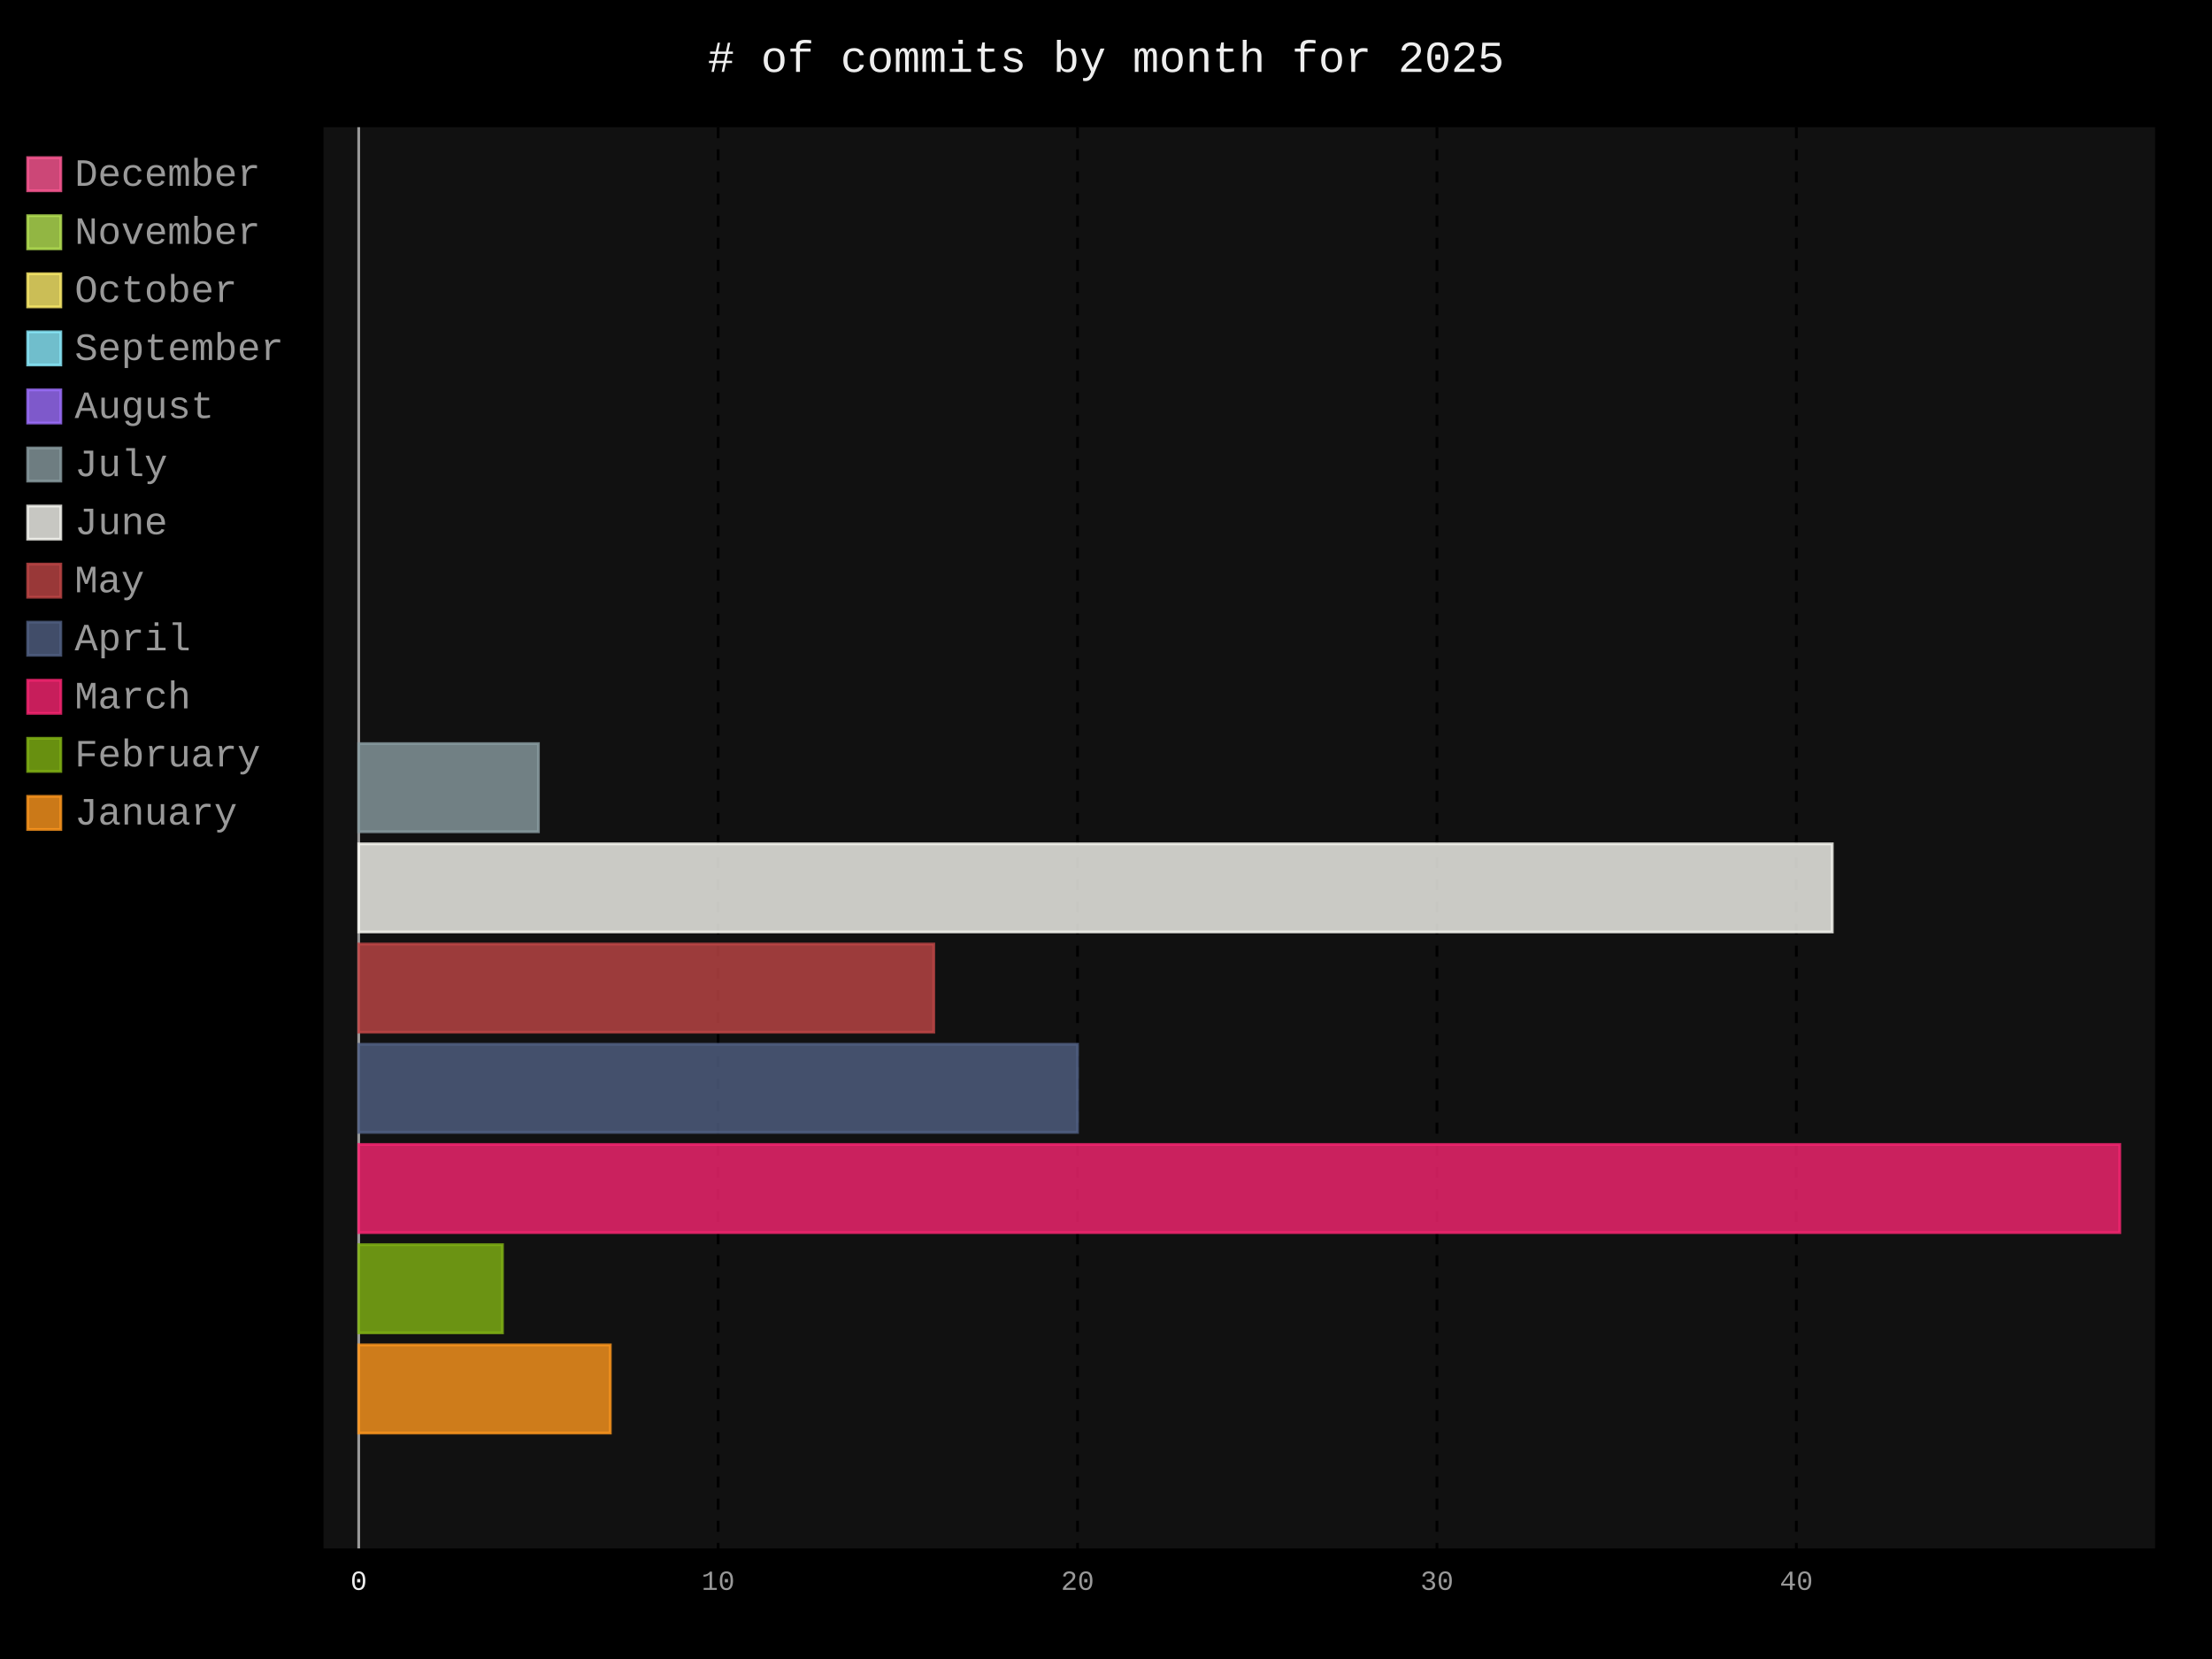
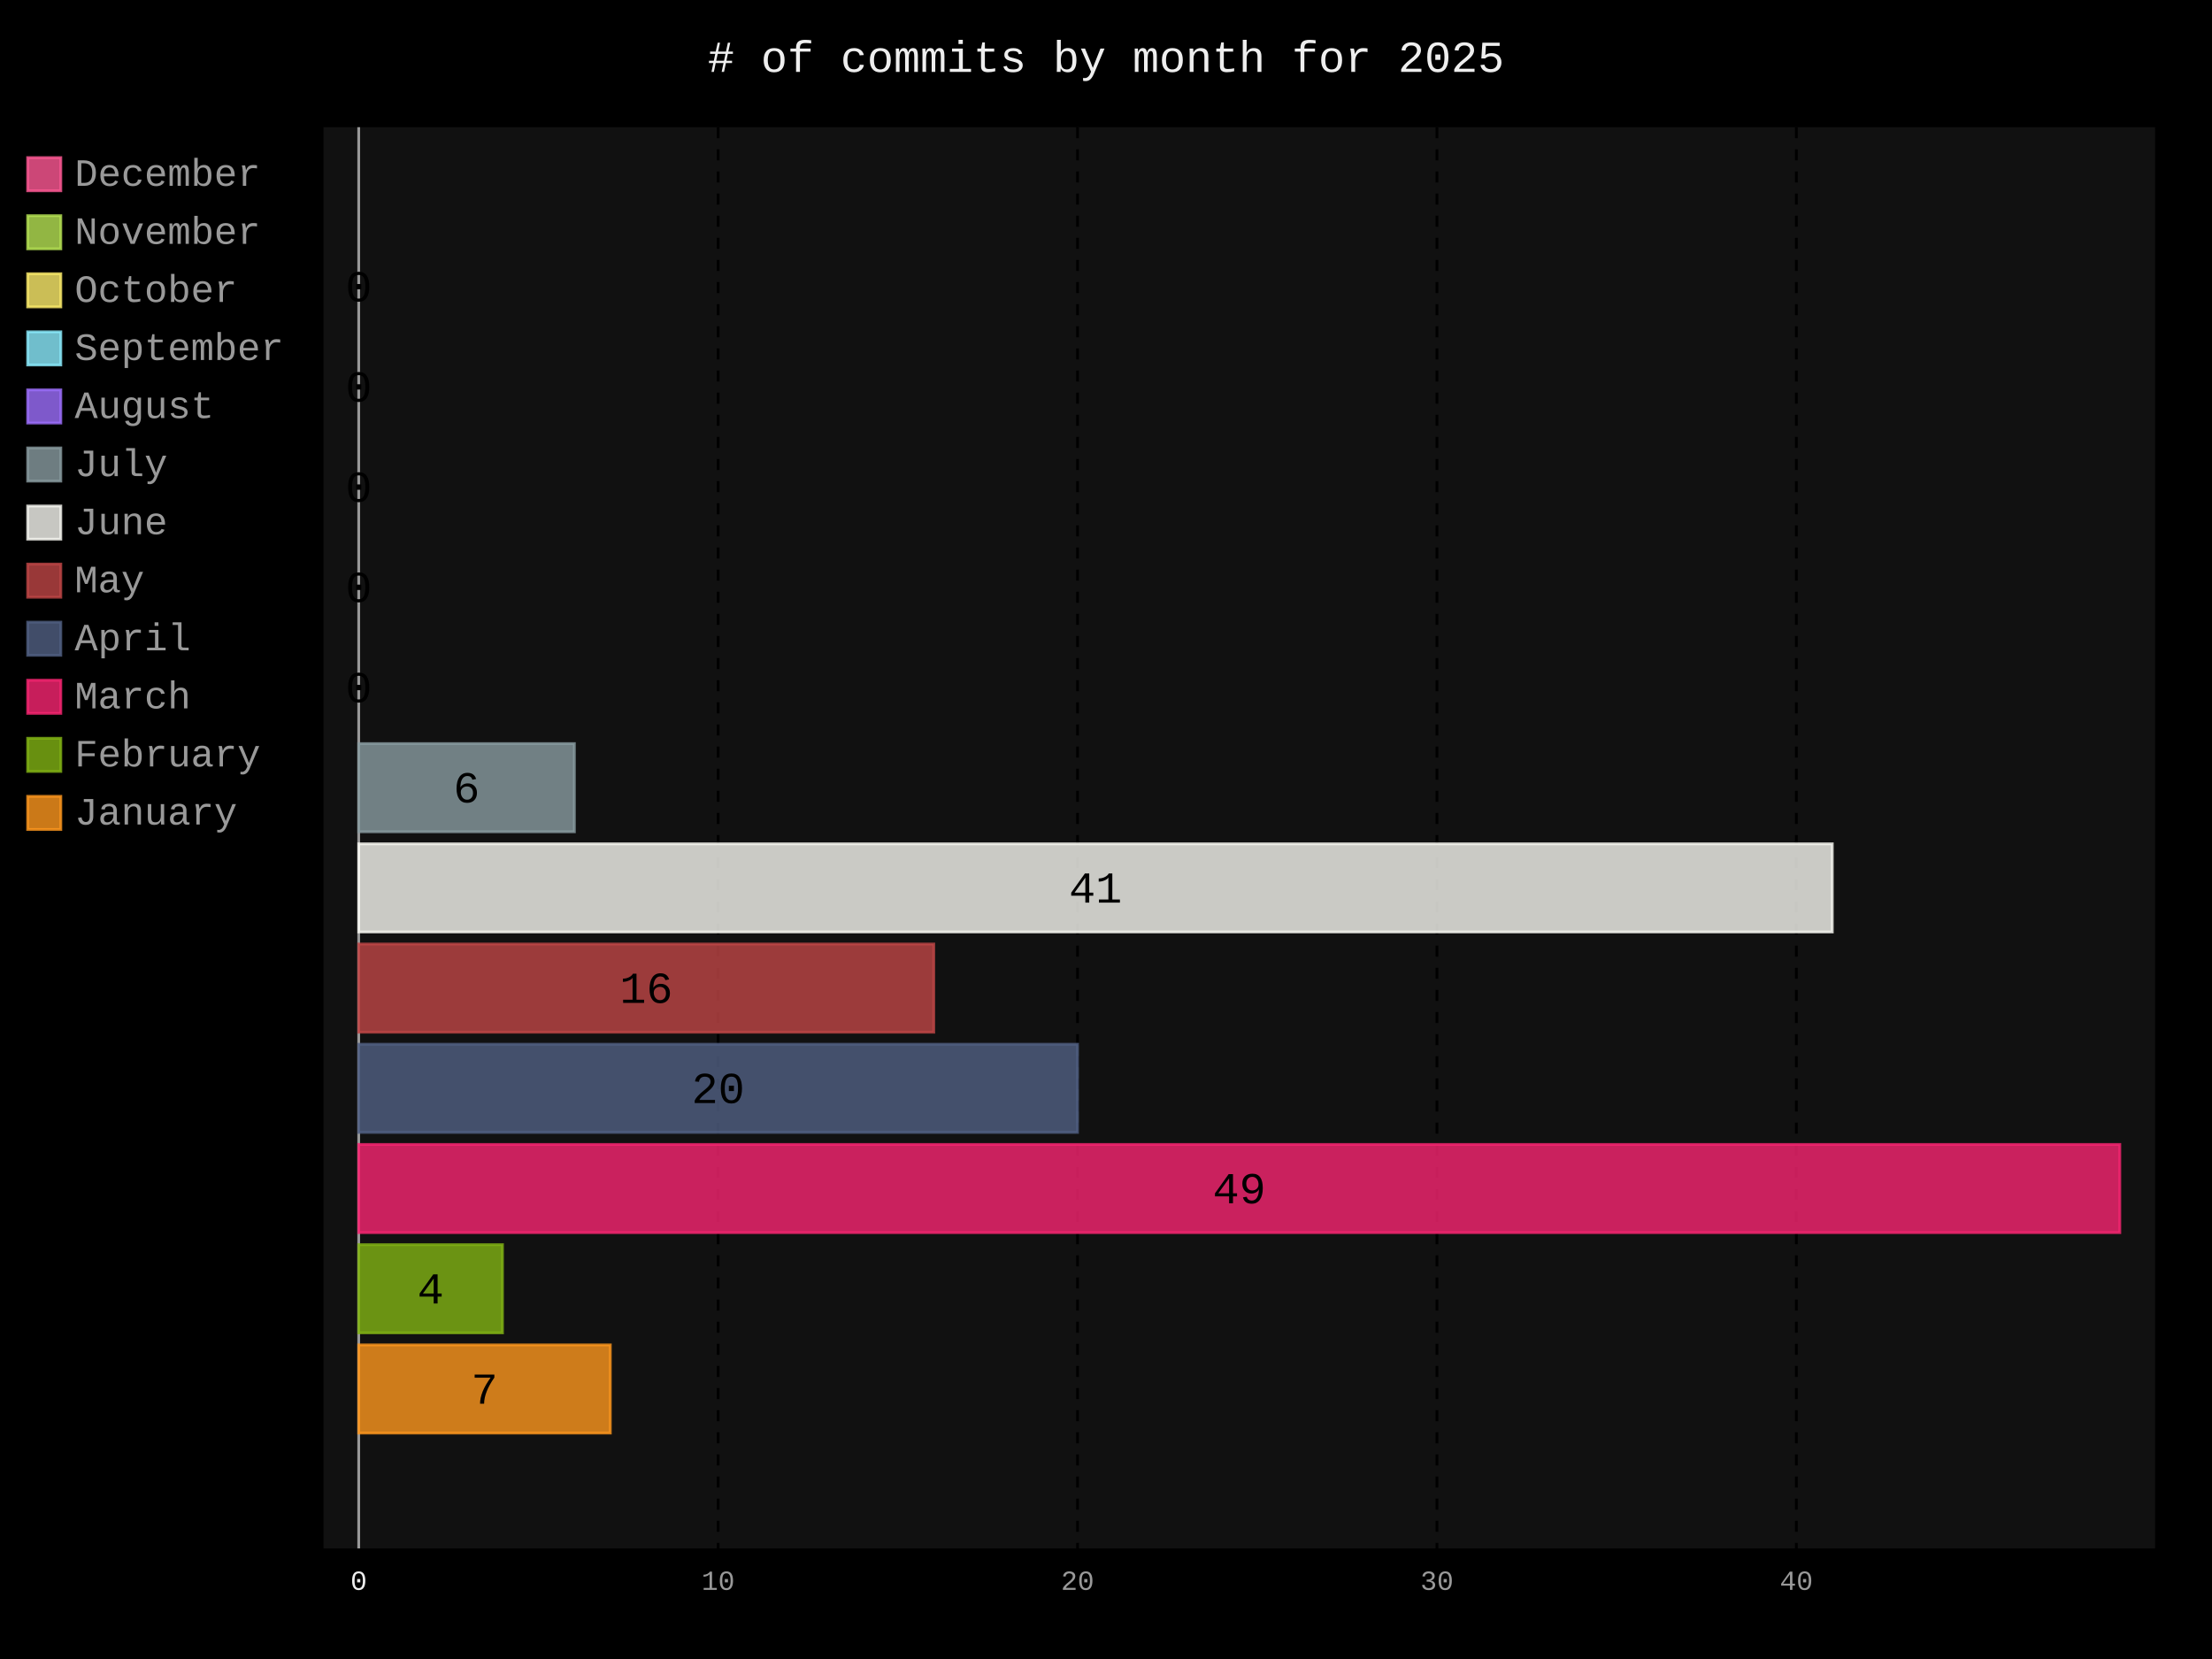
- <svg xmlns="http://www.w3.org/2000/svg" id="chart-da262e48-3771-4eab-8a5c-fd21e0c46dda" class="pygal-chart" viewBox="0 0 800 600">
+ <svg xmlns="http://www.w3.org/2000/svg" id="chart-9103c49e-9d6d-460a-9751-4faea90911d5" class="pygal-chart" viewBox="0 0 800 600">
  <defs>
-     <style type="text/css">#chart-da262e48-3771-4eab-8a5c-fd21e0c46dda{-webkit-user-select:none;-webkit-font-smoothing:antialiased;font-family:Consolas,"Liberation Mono",Menlo,Courier,monospace}#chart-da262e48-3771-4eab-8a5c-fd21e0c46dda .title{font-family:Consolas,"Liberation Mono",Menlo,Courier,monospace;font-size:16px}#chart-da262e48-3771-4eab-8a5c-fd21e0c46dda .legends .legend text{font-family:Consolas,"Liberation Mono",Menlo,Courier,monospace;font-size:14px}#chart-da262e48-3771-4eab-8a5c-fd21e0c46dda .axis text{font-family:Consolas,"Liberation Mono",Menlo,Courier,monospace;font-size:10px}#chart-da262e48-3771-4eab-8a5c-fd21e0c46dda .axis text.major{font-family:Consolas,"Liberation Mono",Menlo,Courier,monospace;font-size:10px}#chart-da262e48-3771-4eab-8a5c-fd21e0c46dda .text-overlay text.value{font-family:Consolas,"Liberation Mono",Menlo,Courier,monospace;font-size:16px}#chart-da262e48-3771-4eab-8a5c-fd21e0c46dda .text-overlay text.label{font-family:Consolas,"Liberation Mono",Menlo,Courier,monospace;font-size:10px}#chart-da262e48-3771-4eab-8a5c-fd21e0c46dda .tooltip{font-family:Consolas,"Liberation Mono",Menlo,Courier,monospace;font-size:14px}#chart-da262e48-3771-4eab-8a5c-fd21e0c46dda text.no_data{font-family:Consolas,"Liberation Mono",Menlo,Courier,monospace;font-size:64px}
- #chart-da262e48-3771-4eab-8a5c-fd21e0c46dda{background-color:black}#chart-da262e48-3771-4eab-8a5c-fd21e0c46dda path,#chart-da262e48-3771-4eab-8a5c-fd21e0c46dda line,#chart-da262e48-3771-4eab-8a5c-fd21e0c46dda rect,#chart-da262e48-3771-4eab-8a5c-fd21e0c46dda circle{-webkit-transition:250ms;-moz-transition:250ms;transition:250ms}#chart-da262e48-3771-4eab-8a5c-fd21e0c46dda .graph &gt; .background{fill:black}#chart-da262e48-3771-4eab-8a5c-fd21e0c46dda .plot &gt; .background{fill:#111}#chart-da262e48-3771-4eab-8a5c-fd21e0c46dda .graph{fill:#999}#chart-da262e48-3771-4eab-8a5c-fd21e0c46dda text.no_data{fill:#eee}#chart-da262e48-3771-4eab-8a5c-fd21e0c46dda .title{fill:#eee}#chart-da262e48-3771-4eab-8a5c-fd21e0c46dda .legends .legend text{fill:#999}#chart-da262e48-3771-4eab-8a5c-fd21e0c46dda .legends .legend:hover text{fill:#eee}#chart-da262e48-3771-4eab-8a5c-fd21e0c46dda .axis .line{stroke:#eee}#chart-da262e48-3771-4eab-8a5c-fd21e0c46dda .axis .guide.line{stroke:#555}#chart-da262e48-3771-4eab-8a5c-fd21e0c46dda .axis .major.line{stroke:#999}#chart-da262e48-3771-4eab-8a5c-fd21e0c46dda .axis text.major{fill:#eee}#chart-da262e48-3771-4eab-8a5c-fd21e0c46dda .axis.y .guides:hover .guide.line,#chart-da262e48-3771-4eab-8a5c-fd21e0c46dda .line-graph .axis.x .guides:hover .guide.line,#chart-da262e48-3771-4eab-8a5c-fd21e0c46dda .stackedline-graph .axis.x .guides:hover .guide.line,#chart-da262e48-3771-4eab-8a5c-fd21e0c46dda .xy-graph .axis.x .guides:hover .guide.line{stroke:#eee}#chart-da262e48-3771-4eab-8a5c-fd21e0c46dda .axis .guides:hover text{fill:#eee}#chart-da262e48-3771-4eab-8a5c-fd21e0c46dda .reactive{fill-opacity:.8;stroke-opacity:.8;stroke-width:1}#chart-da262e48-3771-4eab-8a5c-fd21e0c46dda .ci{stroke:#999}#chart-da262e48-3771-4eab-8a5c-fd21e0c46dda .reactive.active,#chart-da262e48-3771-4eab-8a5c-fd21e0c46dda .active .reactive{fill-opacity:.4;stroke-opacity:.9;stroke-width:4}#chart-da262e48-3771-4eab-8a5c-fd21e0c46dda .ci .reactive.active{stroke-width:1.5}#chart-da262e48-3771-4eab-8a5c-fd21e0c46dda .series text{fill:#eee}#chart-da262e48-3771-4eab-8a5c-fd21e0c46dda .tooltip rect{fill:#111;stroke:#eee;-webkit-transition:opacity 250ms;-moz-transition:opacity 250ms;transition:opacity 250ms}#chart-da262e48-3771-4eab-8a5c-fd21e0c46dda .tooltip .label{fill:#999}#chart-da262e48-3771-4eab-8a5c-fd21e0c46dda .tooltip .label{fill:#999}#chart-da262e48-3771-4eab-8a5c-fd21e0c46dda .tooltip .legend{font-size:.8em;fill:#555}#chart-da262e48-3771-4eab-8a5c-fd21e0c46dda .tooltip .x_label{font-size:.6em;fill:#eee}#chart-da262e48-3771-4eab-8a5c-fd21e0c46dda .tooltip .xlink{font-size:.5em;text-decoration:underline}#chart-da262e48-3771-4eab-8a5c-fd21e0c46dda .tooltip .value{font-size:1.5em}#chart-da262e48-3771-4eab-8a5c-fd21e0c46dda .bound{font-size:.5em}#chart-da262e48-3771-4eab-8a5c-fd21e0c46dda .max-value{font-size:.75em;fill:#555}#chart-da262e48-3771-4eab-8a5c-fd21e0c46dda .map-element{fill:#111;stroke:#555 !important}#chart-da262e48-3771-4eab-8a5c-fd21e0c46dda .map-element .reactive{fill-opacity:inherit;stroke-opacity:inherit}#chart-da262e48-3771-4eab-8a5c-fd21e0c46dda .color-0,#chart-da262e48-3771-4eab-8a5c-fd21e0c46dda .color-0 a:visited{stroke:#ff5995;fill:#ff5995}#chart-da262e48-3771-4eab-8a5c-fd21e0c46dda .color-1,#chart-da262e48-3771-4eab-8a5c-fd21e0c46dda .color-1 a:visited{stroke:#b6e354;fill:#b6e354}#chart-da262e48-3771-4eab-8a5c-fd21e0c46dda .color-2,#chart-da262e48-3771-4eab-8a5c-fd21e0c46dda .color-2 a:visited{stroke:#feed6c;fill:#feed6c}#chart-da262e48-3771-4eab-8a5c-fd21e0c46dda .color-3,#chart-da262e48-3771-4eab-8a5c-fd21e0c46dda .color-3 a:visited{stroke:#8cedff;fill:#8cedff}#chart-da262e48-3771-4eab-8a5c-fd21e0c46dda .color-4,#chart-da262e48-3771-4eab-8a5c-fd21e0c46dda .color-4 a:visited{stroke:#9e6ffe;fill:#9e6ffe}#chart-da262e48-3771-4eab-8a5c-fd21e0c46dda .color-5,#chart-da262e48-3771-4eab-8a5c-fd21e0c46dda .color-5 a:visited{stroke:#899ca1;fill:#899ca1}#chart-da262e48-3771-4eab-8a5c-fd21e0c46dda .color-6,#chart-da262e48-3771-4eab-8a5c-fd21e0c46dda .color-6 a:visited{stroke:#f8f8f2;fill:#f8f8f2}#chart-da262e48-3771-4eab-8a5c-fd21e0c46dda .color-7,#chart-da262e48-3771-4eab-8a5c-fd21e0c46dda .color-7 a:visited{stroke:#bf4646;fill:#bf4646}#chart-da262e48-3771-4eab-8a5c-fd21e0c46dda .color-8,#chart-da262e48-3771-4eab-8a5c-fd21e0c46dda .color-8 a:visited{stroke:#516083;fill:#516083}#chart-da262e48-3771-4eab-8a5c-fd21e0c46dda .color-9,#chart-da262e48-3771-4eab-8a5c-fd21e0c46dda .color-9 a:visited{stroke:#f92672;fill:#f92672}#chart-da262e48-3771-4eab-8a5c-fd21e0c46dda .color-10,#chart-da262e48-3771-4eab-8a5c-fd21e0c46dda .color-10 a:visited{stroke:#82b414;fill:#82b414}#chart-da262e48-3771-4eab-8a5c-fd21e0c46dda .color-11,#chart-da262e48-3771-4eab-8a5c-fd21e0c46dda .color-11 a:visited{stroke:#fd971f;fill:#fd971f}#chart-da262e48-3771-4eab-8a5c-fd21e0c46dda .text-overlay .color-0 text{fill:black}#chart-da262e48-3771-4eab-8a5c-fd21e0c46dda .text-overlay .color-1 text{fill:black}#chart-da262e48-3771-4eab-8a5c-fd21e0c46dda .text-overlay .color-2 text{fill:black}#chart-da262e48-3771-4eab-8a5c-fd21e0c46dda .text-overlay .color-3 text{fill:black}#chart-da262e48-3771-4eab-8a5c-fd21e0c46dda .text-overlay .color-4 text{fill:black}#chart-da262e48-3771-4eab-8a5c-fd21e0c46dda .text-overlay .color-5 text{fill:black}#chart-da262e48-3771-4eab-8a5c-fd21e0c46dda .text-overlay .color-6 text{fill:black}#chart-da262e48-3771-4eab-8a5c-fd21e0c46dda .text-overlay .color-7 text{fill:black}#chart-da262e48-3771-4eab-8a5c-fd21e0c46dda .text-overlay .color-8 text{fill:black}#chart-da262e48-3771-4eab-8a5c-fd21e0c46dda .text-overlay .color-9 text{fill:black}#chart-da262e48-3771-4eab-8a5c-fd21e0c46dda .text-overlay .color-10 text{fill:black}#chart-da262e48-3771-4eab-8a5c-fd21e0c46dda .text-overlay .color-11 text{fill:black}
- #chart-da262e48-3771-4eab-8a5c-fd21e0c46dda text.no_data{text-anchor:middle}#chart-da262e48-3771-4eab-8a5c-fd21e0c46dda .guide.line{fill:none}#chart-da262e48-3771-4eab-8a5c-fd21e0c46dda .centered{text-anchor:middle}#chart-da262e48-3771-4eab-8a5c-fd21e0c46dda .title{text-anchor:middle}#chart-da262e48-3771-4eab-8a5c-fd21e0c46dda .legends .legend text{fill-opacity:1}#chart-da262e48-3771-4eab-8a5c-fd21e0c46dda .axis.x text{text-anchor:middle}#chart-da262e48-3771-4eab-8a5c-fd21e0c46dda .axis.x:not(.web) text[transform]{text-anchor:start}#chart-da262e48-3771-4eab-8a5c-fd21e0c46dda .axis.x:not(.web) text[transform].backwards{text-anchor:end}#chart-da262e48-3771-4eab-8a5c-fd21e0c46dda .axis.y text{text-anchor:end}#chart-da262e48-3771-4eab-8a5c-fd21e0c46dda .axis.y text[transform].backwards{text-anchor:start}#chart-da262e48-3771-4eab-8a5c-fd21e0c46dda .axis.y2 text{text-anchor:start}#chart-da262e48-3771-4eab-8a5c-fd21e0c46dda .axis.y2 text[transform].backwards{text-anchor:end}#chart-da262e48-3771-4eab-8a5c-fd21e0c46dda .axis .guide.line{stroke-dasharray:4,4;stroke:black}#chart-da262e48-3771-4eab-8a5c-fd21e0c46dda .axis .major.guide.line{stroke-dasharray:6,6;stroke:black}#chart-da262e48-3771-4eab-8a5c-fd21e0c46dda .horizontal .axis.y .guide.line,#chart-da262e48-3771-4eab-8a5c-fd21e0c46dda .horizontal .axis.y2 .guide.line,#chart-da262e48-3771-4eab-8a5c-fd21e0c46dda .vertical .axis.x .guide.line{opacity:0}#chart-da262e48-3771-4eab-8a5c-fd21e0c46dda .horizontal .axis.always_show .guide.line,#chart-da262e48-3771-4eab-8a5c-fd21e0c46dda .vertical .axis.always_show .guide.line{opacity:1 !important}#chart-da262e48-3771-4eab-8a5c-fd21e0c46dda .axis.y .guides:hover .guide.line,#chart-da262e48-3771-4eab-8a5c-fd21e0c46dda .axis.y2 .guides:hover .guide.line,#chart-da262e48-3771-4eab-8a5c-fd21e0c46dda .axis.x .guides:hover .guide.line{opacity:1}#chart-da262e48-3771-4eab-8a5c-fd21e0c46dda .axis .guides:hover text{opacity:1}#chart-da262e48-3771-4eab-8a5c-fd21e0c46dda .nofill{fill:none}#chart-da262e48-3771-4eab-8a5c-fd21e0c46dda .subtle-fill{fill-opacity:.2}#chart-da262e48-3771-4eab-8a5c-fd21e0c46dda .dot{stroke-width:1px;fill-opacity:1;stroke-opacity:1}#chart-da262e48-3771-4eab-8a5c-fd21e0c46dda .dot.active{stroke-width:5px}#chart-da262e48-3771-4eab-8a5c-fd21e0c46dda .dot.negative{fill:transparent}#chart-da262e48-3771-4eab-8a5c-fd21e0c46dda text,#chart-da262e48-3771-4eab-8a5c-fd21e0c46dda tspan{stroke:none !important}#chart-da262e48-3771-4eab-8a5c-fd21e0c46dda .series text.active{opacity:1}#chart-da262e48-3771-4eab-8a5c-fd21e0c46dda .tooltip rect{fill-opacity:.95;stroke-width:.5}#chart-da262e48-3771-4eab-8a5c-fd21e0c46dda .tooltip text{fill-opacity:1}#chart-da262e48-3771-4eab-8a5c-fd21e0c46dda .showable{visibility:hidden}#chart-da262e48-3771-4eab-8a5c-fd21e0c46dda .showable.shown{visibility:visible}#chart-da262e48-3771-4eab-8a5c-fd21e0c46dda .gauge-background{fill:rgba(229,229,229,1);stroke:none}#chart-da262e48-3771-4eab-8a5c-fd21e0c46dda .bg-lines{stroke:black;stroke-width:2px}</style>
+     <style type="text/css">#chart-9103c49e-9d6d-460a-9751-4faea90911d5{-webkit-user-select:none;-webkit-font-smoothing:antialiased;font-family:Consolas,"Liberation Mono",Menlo,Courier,monospace}#chart-9103c49e-9d6d-460a-9751-4faea90911d5 .title{font-family:Consolas,"Liberation Mono",Menlo,Courier,monospace;font-size:16px}#chart-9103c49e-9d6d-460a-9751-4faea90911d5 .legends .legend text{font-family:Consolas,"Liberation Mono",Menlo,Courier,monospace;font-size:14px}#chart-9103c49e-9d6d-460a-9751-4faea90911d5 .axis text{font-family:Consolas,"Liberation Mono",Menlo,Courier,monospace;font-size:10px}#chart-9103c49e-9d6d-460a-9751-4faea90911d5 .axis text.major{font-family:Consolas,"Liberation Mono",Menlo,Courier,monospace;font-size:10px}#chart-9103c49e-9d6d-460a-9751-4faea90911d5 .text-overlay text.value{font-family:Consolas,"Liberation Mono",Menlo,Courier,monospace;font-size:16px}#chart-9103c49e-9d6d-460a-9751-4faea90911d5 .text-overlay text.label{font-family:Consolas,"Liberation Mono",Menlo,Courier,monospace;font-size:10px}#chart-9103c49e-9d6d-460a-9751-4faea90911d5 .tooltip{font-family:Consolas,"Liberation Mono",Menlo,Courier,monospace;font-size:14px}#chart-9103c49e-9d6d-460a-9751-4faea90911d5 text.no_data{font-family:Consolas,"Liberation Mono",Menlo,Courier,monospace;font-size:64px}
+ #chart-9103c49e-9d6d-460a-9751-4faea90911d5{background-color:black}#chart-9103c49e-9d6d-460a-9751-4faea90911d5 path,#chart-9103c49e-9d6d-460a-9751-4faea90911d5 line,#chart-9103c49e-9d6d-460a-9751-4faea90911d5 rect,#chart-9103c49e-9d6d-460a-9751-4faea90911d5 circle{-webkit-transition:250ms;-moz-transition:250ms;transition:250ms}#chart-9103c49e-9d6d-460a-9751-4faea90911d5 .graph &gt; .background{fill:black}#chart-9103c49e-9d6d-460a-9751-4faea90911d5 .plot &gt; .background{fill:#111}#chart-9103c49e-9d6d-460a-9751-4faea90911d5 .graph{fill:#999}#chart-9103c49e-9d6d-460a-9751-4faea90911d5 text.no_data{fill:#eee}#chart-9103c49e-9d6d-460a-9751-4faea90911d5 .title{fill:#eee}#chart-9103c49e-9d6d-460a-9751-4faea90911d5 .legends .legend text{fill:#999}#chart-9103c49e-9d6d-460a-9751-4faea90911d5 .legends .legend:hover text{fill:#eee}#chart-9103c49e-9d6d-460a-9751-4faea90911d5 .axis .line{stroke:#eee}#chart-9103c49e-9d6d-460a-9751-4faea90911d5 .axis .guide.line{stroke:#555}#chart-9103c49e-9d6d-460a-9751-4faea90911d5 .axis .major.line{stroke:#999}#chart-9103c49e-9d6d-460a-9751-4faea90911d5 .axis text.major{fill:#eee}#chart-9103c49e-9d6d-460a-9751-4faea90911d5 .axis.y .guides:hover .guide.line,#chart-9103c49e-9d6d-460a-9751-4faea90911d5 .line-graph .axis.x .guides:hover .guide.line,#chart-9103c49e-9d6d-460a-9751-4faea90911d5 .stackedline-graph .axis.x .guides:hover .guide.line,#chart-9103c49e-9d6d-460a-9751-4faea90911d5 .xy-graph .axis.x .guides:hover .guide.line{stroke:#eee}#chart-9103c49e-9d6d-460a-9751-4faea90911d5 .axis .guides:hover text{fill:#eee}#chart-9103c49e-9d6d-460a-9751-4faea90911d5 .reactive{fill-opacity:.8;stroke-opacity:.8;stroke-width:1}#chart-9103c49e-9d6d-460a-9751-4faea90911d5 .ci{stroke:#999}#chart-9103c49e-9d6d-460a-9751-4faea90911d5 .reactive.active,#chart-9103c49e-9d6d-460a-9751-4faea90911d5 .active .reactive{fill-opacity:.4;stroke-opacity:.9;stroke-width:4}#chart-9103c49e-9d6d-460a-9751-4faea90911d5 .ci .reactive.active{stroke-width:1.5}#chart-9103c49e-9d6d-460a-9751-4faea90911d5 .series text{fill:#eee}#chart-9103c49e-9d6d-460a-9751-4faea90911d5 .tooltip rect{fill:#111;stroke:#eee;-webkit-transition:opacity 250ms;-moz-transition:opacity 250ms;transition:opacity 250ms}#chart-9103c49e-9d6d-460a-9751-4faea90911d5 .tooltip .label{fill:#999}#chart-9103c49e-9d6d-460a-9751-4faea90911d5 .tooltip .label{fill:#999}#chart-9103c49e-9d6d-460a-9751-4faea90911d5 .tooltip .legend{font-size:.8em;fill:#555}#chart-9103c49e-9d6d-460a-9751-4faea90911d5 .tooltip .x_label{font-size:.6em;fill:#eee}#chart-9103c49e-9d6d-460a-9751-4faea90911d5 .tooltip .xlink{font-size:.5em;text-decoration:underline}#chart-9103c49e-9d6d-460a-9751-4faea90911d5 .tooltip .value{font-size:1.5em}#chart-9103c49e-9d6d-460a-9751-4faea90911d5 .bound{font-size:.5em}#chart-9103c49e-9d6d-460a-9751-4faea90911d5 .max-value{font-size:.75em;fill:#555}#chart-9103c49e-9d6d-460a-9751-4faea90911d5 .map-element{fill:#111;stroke:#555 !important}#chart-9103c49e-9d6d-460a-9751-4faea90911d5 .map-element .reactive{fill-opacity:inherit;stroke-opacity:inherit}#chart-9103c49e-9d6d-460a-9751-4faea90911d5 .color-0,#chart-9103c49e-9d6d-460a-9751-4faea90911d5 .color-0 a:visited{stroke:#ff5995;fill:#ff5995}#chart-9103c49e-9d6d-460a-9751-4faea90911d5 .color-1,#chart-9103c49e-9d6d-460a-9751-4faea90911d5 .color-1 a:visited{stroke:#b6e354;fill:#b6e354}#chart-9103c49e-9d6d-460a-9751-4faea90911d5 .color-2,#chart-9103c49e-9d6d-460a-9751-4faea90911d5 .color-2 a:visited{stroke:#feed6c;fill:#feed6c}#chart-9103c49e-9d6d-460a-9751-4faea90911d5 .color-3,#chart-9103c49e-9d6d-460a-9751-4faea90911d5 .color-3 a:visited{stroke:#8cedff;fill:#8cedff}#chart-9103c49e-9d6d-460a-9751-4faea90911d5 .color-4,#chart-9103c49e-9d6d-460a-9751-4faea90911d5 .color-4 a:visited{stroke:#9e6ffe;fill:#9e6ffe}#chart-9103c49e-9d6d-460a-9751-4faea90911d5 .color-5,#chart-9103c49e-9d6d-460a-9751-4faea90911d5 .color-5 a:visited{stroke:#899ca1;fill:#899ca1}#chart-9103c49e-9d6d-460a-9751-4faea90911d5 .color-6,#chart-9103c49e-9d6d-460a-9751-4faea90911d5 .color-6 a:visited{stroke:#f8f8f2;fill:#f8f8f2}#chart-9103c49e-9d6d-460a-9751-4faea90911d5 .color-7,#chart-9103c49e-9d6d-460a-9751-4faea90911d5 .color-7 a:visited{stroke:#bf4646;fill:#bf4646}#chart-9103c49e-9d6d-460a-9751-4faea90911d5 .color-8,#chart-9103c49e-9d6d-460a-9751-4faea90911d5 .color-8 a:visited{stroke:#516083;fill:#516083}#chart-9103c49e-9d6d-460a-9751-4faea90911d5 .color-9,#chart-9103c49e-9d6d-460a-9751-4faea90911d5 .color-9 a:visited{stroke:#f92672;fill:#f92672}#chart-9103c49e-9d6d-460a-9751-4faea90911d5 .color-10,#chart-9103c49e-9d6d-460a-9751-4faea90911d5 .color-10 a:visited{stroke:#82b414;fill:#82b414}#chart-9103c49e-9d6d-460a-9751-4faea90911d5 .color-11,#chart-9103c49e-9d6d-460a-9751-4faea90911d5 .color-11 a:visited{stroke:#fd971f;fill:#fd971f}#chart-9103c49e-9d6d-460a-9751-4faea90911d5 .text-overlay .color-0 text{fill:black}#chart-9103c49e-9d6d-460a-9751-4faea90911d5 .text-overlay .color-1 text{fill:black}#chart-9103c49e-9d6d-460a-9751-4faea90911d5 .text-overlay .color-2 text{fill:black}#chart-9103c49e-9d6d-460a-9751-4faea90911d5 .text-overlay .color-3 text{fill:black}#chart-9103c49e-9d6d-460a-9751-4faea90911d5 .text-overlay .color-4 text{fill:black}#chart-9103c49e-9d6d-460a-9751-4faea90911d5 .text-overlay .color-5 text{fill:black}#chart-9103c49e-9d6d-460a-9751-4faea90911d5 .text-overlay .color-6 text{fill:black}#chart-9103c49e-9d6d-460a-9751-4faea90911d5 .text-overlay .color-7 text{fill:black}#chart-9103c49e-9d6d-460a-9751-4faea90911d5 .text-overlay .color-8 text{fill:black}#chart-9103c49e-9d6d-460a-9751-4faea90911d5 .text-overlay .color-9 text{fill:black}#chart-9103c49e-9d6d-460a-9751-4faea90911d5 .text-overlay .color-10 text{fill:black}#chart-9103c49e-9d6d-460a-9751-4faea90911d5 .text-overlay .color-11 text{fill:black}
+ #chart-9103c49e-9d6d-460a-9751-4faea90911d5 text.no_data{text-anchor:middle}#chart-9103c49e-9d6d-460a-9751-4faea90911d5 .guide.line{fill:none}#chart-9103c49e-9d6d-460a-9751-4faea90911d5 .centered{text-anchor:middle}#chart-9103c49e-9d6d-460a-9751-4faea90911d5 .title{text-anchor:middle}#chart-9103c49e-9d6d-460a-9751-4faea90911d5 .legends .legend text{fill-opacity:1}#chart-9103c49e-9d6d-460a-9751-4faea90911d5 .axis.x text{text-anchor:middle}#chart-9103c49e-9d6d-460a-9751-4faea90911d5 .axis.x:not(.web) text[transform]{text-anchor:start}#chart-9103c49e-9d6d-460a-9751-4faea90911d5 .axis.x:not(.web) text[transform].backwards{text-anchor:end}#chart-9103c49e-9d6d-460a-9751-4faea90911d5 .axis.y text{text-anchor:end}#chart-9103c49e-9d6d-460a-9751-4faea90911d5 .axis.y text[transform].backwards{text-anchor:start}#chart-9103c49e-9d6d-460a-9751-4faea90911d5 .axis.y2 text{text-anchor:start}#chart-9103c49e-9d6d-460a-9751-4faea90911d5 .axis.y2 text[transform].backwards{text-anchor:end}#chart-9103c49e-9d6d-460a-9751-4faea90911d5 .axis .guide.line{stroke-dasharray:4,4;stroke:black}#chart-9103c49e-9d6d-460a-9751-4faea90911d5 .axis .major.guide.line{stroke-dasharray:6,6;stroke:black}#chart-9103c49e-9d6d-460a-9751-4faea90911d5 .horizontal .axis.y .guide.line,#chart-9103c49e-9d6d-460a-9751-4faea90911d5 .horizontal .axis.y2 .guide.line,#chart-9103c49e-9d6d-460a-9751-4faea90911d5 .vertical .axis.x .guide.line{opacity:0}#chart-9103c49e-9d6d-460a-9751-4faea90911d5 .horizontal .axis.always_show .guide.line,#chart-9103c49e-9d6d-460a-9751-4faea90911d5 .vertical .axis.always_show .guide.line{opacity:1 !important}#chart-9103c49e-9d6d-460a-9751-4faea90911d5 .axis.y .guides:hover .guide.line,#chart-9103c49e-9d6d-460a-9751-4faea90911d5 .axis.y2 .guides:hover .guide.line,#chart-9103c49e-9d6d-460a-9751-4faea90911d5 .axis.x .guides:hover .guide.line{opacity:1}#chart-9103c49e-9d6d-460a-9751-4faea90911d5 .axis .guides:hover text{opacity:1}#chart-9103c49e-9d6d-460a-9751-4faea90911d5 .nofill{fill:none}#chart-9103c49e-9d6d-460a-9751-4faea90911d5 .subtle-fill{fill-opacity:.2}#chart-9103c49e-9d6d-460a-9751-4faea90911d5 .dot{stroke-width:1px;fill-opacity:1;stroke-opacity:1}#chart-9103c49e-9d6d-460a-9751-4faea90911d5 .dot.active{stroke-width:5px}#chart-9103c49e-9d6d-460a-9751-4faea90911d5 .dot.negative{fill:transparent}#chart-9103c49e-9d6d-460a-9751-4faea90911d5 text,#chart-9103c49e-9d6d-460a-9751-4faea90911d5 tspan{stroke:none !important}#chart-9103c49e-9d6d-460a-9751-4faea90911d5 .series text.active{opacity:1}#chart-9103c49e-9d6d-460a-9751-4faea90911d5 .tooltip rect{fill-opacity:.95;stroke-width:.5}#chart-9103c49e-9d6d-460a-9751-4faea90911d5 .tooltip text{fill-opacity:1}#chart-9103c49e-9d6d-460a-9751-4faea90911d5 .showable{visibility:hidden}#chart-9103c49e-9d6d-460a-9751-4faea90911d5 .showable.shown{visibility:visible}#chart-9103c49e-9d6d-460a-9751-4faea90911d5 .gauge-background{fill:rgba(229,229,229,1);stroke:none}#chart-9103c49e-9d6d-460a-9751-4faea90911d5 .bg-lines{stroke:black;stroke-width:2px}</style>
  </defs>
  <g class="graph horizontalbar-graph horizontal">
    <rect x="0" y="0" width="800" height="600" class="background" />
    <g transform="translate(117, 46)" class="plot">
      <rect x="0" y="0" width="662.4" height="514" class="background" />
      <g class="axis x always_show">
        <g class="guides">
          <path d="M12.738 0 v514" class="axis major line" />
          <text x="12.738" y="529.0" class="major">0</text>
        </g>
        <g class="guides">
          <path d="M142.723 0 v514" class="guide line" />
          <text x="142.723" y="529.0" class="">10</text>
        </g>
        <g class="guides">
          <path d="M272.707 0 v514" class="guide line" />
          <text x="272.707" y="529.0" class="">20</text>
        </g>
        <g class="guides">
          <path d="M402.691 0 v514" class="guide line" />
          <text x="402.691" y="529.0" class="">30</text>
        </g>
        <g class="guides">
          <path d="M532.676 0 v514" class="guide line" />
          <text x="532.676" y="529.0" class="">40</text>
        </g>
      </g>
      <g class="series serie-11 color-11">
        <g class="bars">
          <g class="bar">
            <rect x="12.738" y="440.393" rx="0" ry="0" width="90.989" height="31.894" class="rect reactive tooltip-trigger" />
          </g>
        </g>
      </g>
      <g class="series serie-10 color-10">
        <g class="bars">
          <g class="bar">
            <rect x="12.738" y="404.149" rx="0" ry="0" width="51.994" height="31.894" class="rect reactive tooltip-trigger" />
          </g>
        </g>
      </g>
      <g class="series serie-9 color-9">
        <g class="bars">
          <g class="bar">
            <rect x="12.738" y="367.905" rx="0" ry="0" width="636.923" height="31.894" class="rect reactive tooltip-trigger" />
          </g>
        </g>
      </g>
      <g class="series serie-8 color-8">
        <g class="bars">
          <g class="bar">
            <rect x="12.738" y="331.662" rx="0" ry="0" width="259.969" height="31.894" class="rect reactive tooltip-trigger" />
          </g>
        </g>
      </g>
      <g class="series serie-7 color-7">
        <g class="bars">
          <g class="bar">
            <rect x="12.738" y="295.418" rx="0" ry="0" width="207.975" height="31.894" class="rect reactive tooltip-trigger" />
          </g>
        </g>
      </g>
      <g class="series serie-6 color-6">
        <g class="bars">
          <g class="bar">
            <rect x="12.738" y="259.175" rx="0" ry="0" width="532.936" height="31.894" class="rect reactive tooltip-trigger" />
          </g>
        </g>
      </g>
      <g class="series serie-5 color-5">
        <g class="bars">
          <g class="bar">
-             <rect x="12.738" y="222.931" rx="0" ry="0" width="64.992" height="31.894" class="rect reactive tooltip-trigger" />
+             <rect x="12.738" y="222.931" rx="0" ry="0" width="77.991" height="31.894" class="rect reactive tooltip-trigger" />
          </g>
        </g>
      </g>
      <g class="series serie-4 color-4">
        <g class="bars">
          <g class="bar">
            <rect x="12.738" y="186.687" rx="0" ry="0" height="31.894" class="rect reactive tooltip-trigger" />
          </g>
        </g>
      </g>
      <g class="series serie-3 color-3">
        <g class="bars">
          <g class="bar">
            <rect x="12.738" y="150.444" rx="0" ry="0" height="31.894" class="rect reactive tooltip-trigger" />
          </g>
        </g>
      </g>
      <g class="series serie-2 color-2">
        <g class="bars">
          <g class="bar">
            <rect x="12.738" y="114.2" rx="0" ry="0" height="31.894" class="rect reactive tooltip-trigger" />
          </g>
        </g>
      </g>
      <g class="series serie-1 color-1">
        <g class="bars">
          <g class="bar">
            <rect x="12.738" y="77.957" rx="0" ry="0" height="31.894" class="rect reactive tooltip-trigger" />
          </g>
        </g>
      </g>
      <g class="series serie-0 color-0">
        <g class="bars">
          <g class="bar">
            <rect x="12.738" y="41.713" rx="0" ry="0" height="31.894" class="rect reactive tooltip-trigger" />
          </g>
        </g>
      </g>
    </g>
    <g class="titles">
      <text x="400.0" y="26" class="title plot_title"># of commits by month for 2025</text>
    </g>
    <g transform="translate(117, 46)" class="plot overlay">
      <g class="series serie-11 color-11" />
      <g class="series serie-10 color-10" />
      <g class="series serie-9 color-9" />
      <g class="series serie-8 color-8" />
      <g class="series serie-7 color-7" />
      <g class="series serie-6 color-6" />
      <g class="series serie-5 color-5" />
      <g class="series serie-4 color-4" />
      <g class="series serie-3 color-3" />
      <g class="series serie-2 color-2" />
      <g class="series serie-1 color-1" />
      <g class="series serie-0 color-0" />
    </g>
    <g transform="translate(117, 46)" class="plot text-overlay">
-       <g class="series serie-11 color-11" />
-       <g class="series serie-10 color-10" />
-       <g class="series serie-9 color-9" />
-       <g class="series serie-8 color-8" />
-       <g class="series serie-7 color-7" />
-       <g class="series serie-6 color-6" />
-       <g class="series serie-5 color-5" />
-       <g class="series serie-4 color-4" />
-       <g class="series serie-3 color-3" />
-       <g class="series serie-2 color-2" />
-       <g class="series serie-1 color-1" />
-       <g class="series serie-0 color-0" />
+       <g class="series serie-11 color-11">
+         <text text-anchor="middle" x="58.233" y="461.673" class="value">7</text>
+       </g>
+       <g class="series serie-10 color-10">
+         <text text-anchor="middle" x="38.735" y="425.429" class="value">4</text>
+       </g>
+       <g class="series serie-9 color-9">
+         <text text-anchor="middle" x="331.2" y="389.186" class="value">49</text>
+       </g>
+       <g class="series serie-8 color-8">
+         <text text-anchor="middle" x="142.723" y="352.942" class="value">20</text>
+       </g>
+       <g class="series serie-7 color-7">
+         <text text-anchor="middle" x="116.726" y="316.699" class="value">16</text>
+       </g>
+       <g class="series serie-6 color-6">
+         <text text-anchor="middle" x="279.206" y="280.455" class="value">41</text>
+       </g>
+       <g class="series serie-5 color-5">
+         <text text-anchor="middle" x="51.734" y="244.212" class="value">6</text>
+       </g>
+       <g class="series serie-4 color-4">
+         <text text-anchor="middle" x="12.738" y="207.968" class="value">0</text>
+       </g>
+       <g class="series serie-3 color-3">
+         <text text-anchor="middle" x="12.738" y="171.724" class="value">0</text>
+       </g>
+       <g class="series serie-2 color-2">
+         <text text-anchor="middle" x="12.738" y="135.481" class="value">0</text>
+       </g>
+       <g class="series serie-1 color-1">
+         <text text-anchor="middle" x="12.738" y="99.237" class="value">0</text>
+       </g>
+       <g class="series serie-0 color-0">
+         <text text-anchor="middle" x="12.738" y="62.994" class="value">0</text>
+       </g>
    </g>
    <g transform="translate(117, 46)" class="plot tooltip-overlay">
      <g transform="translate(0 0)" style="opacity: 0" class="tooltip">
        <rect rx="0" ry="0" width="0" height="0" class="tooltip-box" />
        <g class="text" />
      </g>
    </g>
    <g transform="translate(10, 56)" class="legends">
      <g id="activate-serie-0" class="legend reactive activate-serie">
        <rect x="0.0" y="1.0" width="12" height="12" class="color-0 reactive" />
        <text x="17.0" y="11.2">December</text>
      </g>
      <g id="activate-serie-1" class="legend reactive activate-serie">
        <rect x="0.0" y="22.0" width="12" height="12" class="color-1 reactive" />
        <text x="17.0" y="32.2">November</text>
      </g>
      <g id="activate-serie-2" class="legend reactive activate-serie">
        <rect x="0.0" y="43.0" width="12" height="12" class="color-2 reactive" />
        <text x="17.0" y="53.2">October</text>
      </g>
      <g id="activate-serie-3" class="legend reactive activate-serie">
        <rect x="0.0" y="64.0" width="12" height="12" class="color-3 reactive" />
        <text x="17.0" y="74.2">September</text>
      </g>
      <g id="activate-serie-4" class="legend reactive activate-serie">
        <rect x="0.0" y="85.0" width="12" height="12" class="color-4 reactive" />
        <text x="17.0" y="95.2">August</text>
      </g>
      <g id="activate-serie-5" class="legend reactive activate-serie">
        <rect x="0.0" y="106.0" width="12" height="12" class="color-5 reactive" />
        <text x="17.0" y="116.2">July</text>
      </g>
      <g id="activate-serie-6" class="legend reactive activate-serie">
        <rect x="0.0" y="127.0" width="12" height="12" class="color-6 reactive" />
        <text x="17.0" y="137.2">June</text>
      </g>
      <g id="activate-serie-7" class="legend reactive activate-serie">
        <rect x="0.0" y="148.0" width="12" height="12" class="color-7 reactive" />
        <text x="17.0" y="158.2">May</text>
      </g>
      <g id="activate-serie-8" class="legend reactive activate-serie">
        <rect x="0.0" y="169.0" width="12" height="12" class="color-8 reactive" />
        <text x="17.0" y="179.2">April</text>
      </g>
      <g id="activate-serie-9" class="legend reactive activate-serie">
        <rect x="0.0" y="190.0" width="12" height="12" class="color-9 reactive" />
        <text x="17.0" y="200.2">March</text>
      </g>
      <g id="activate-serie-10" class="legend reactive activate-serie">
        <rect x="0.0" y="211.0" width="12" height="12" class="color-10 reactive" />
        <text x="17.0" y="221.2">February</text>
      </g>
      <g id="activate-serie-11" class="legend reactive activate-serie">
        <rect x="0.0" y="232.0" width="12" height="12" class="color-11 reactive" />
        <text x="17.0" y="242.2">January</text>
      </g>
    </g>
    <g transform="translate(790, 56)" class="legends" />
  </g>
</svg>
